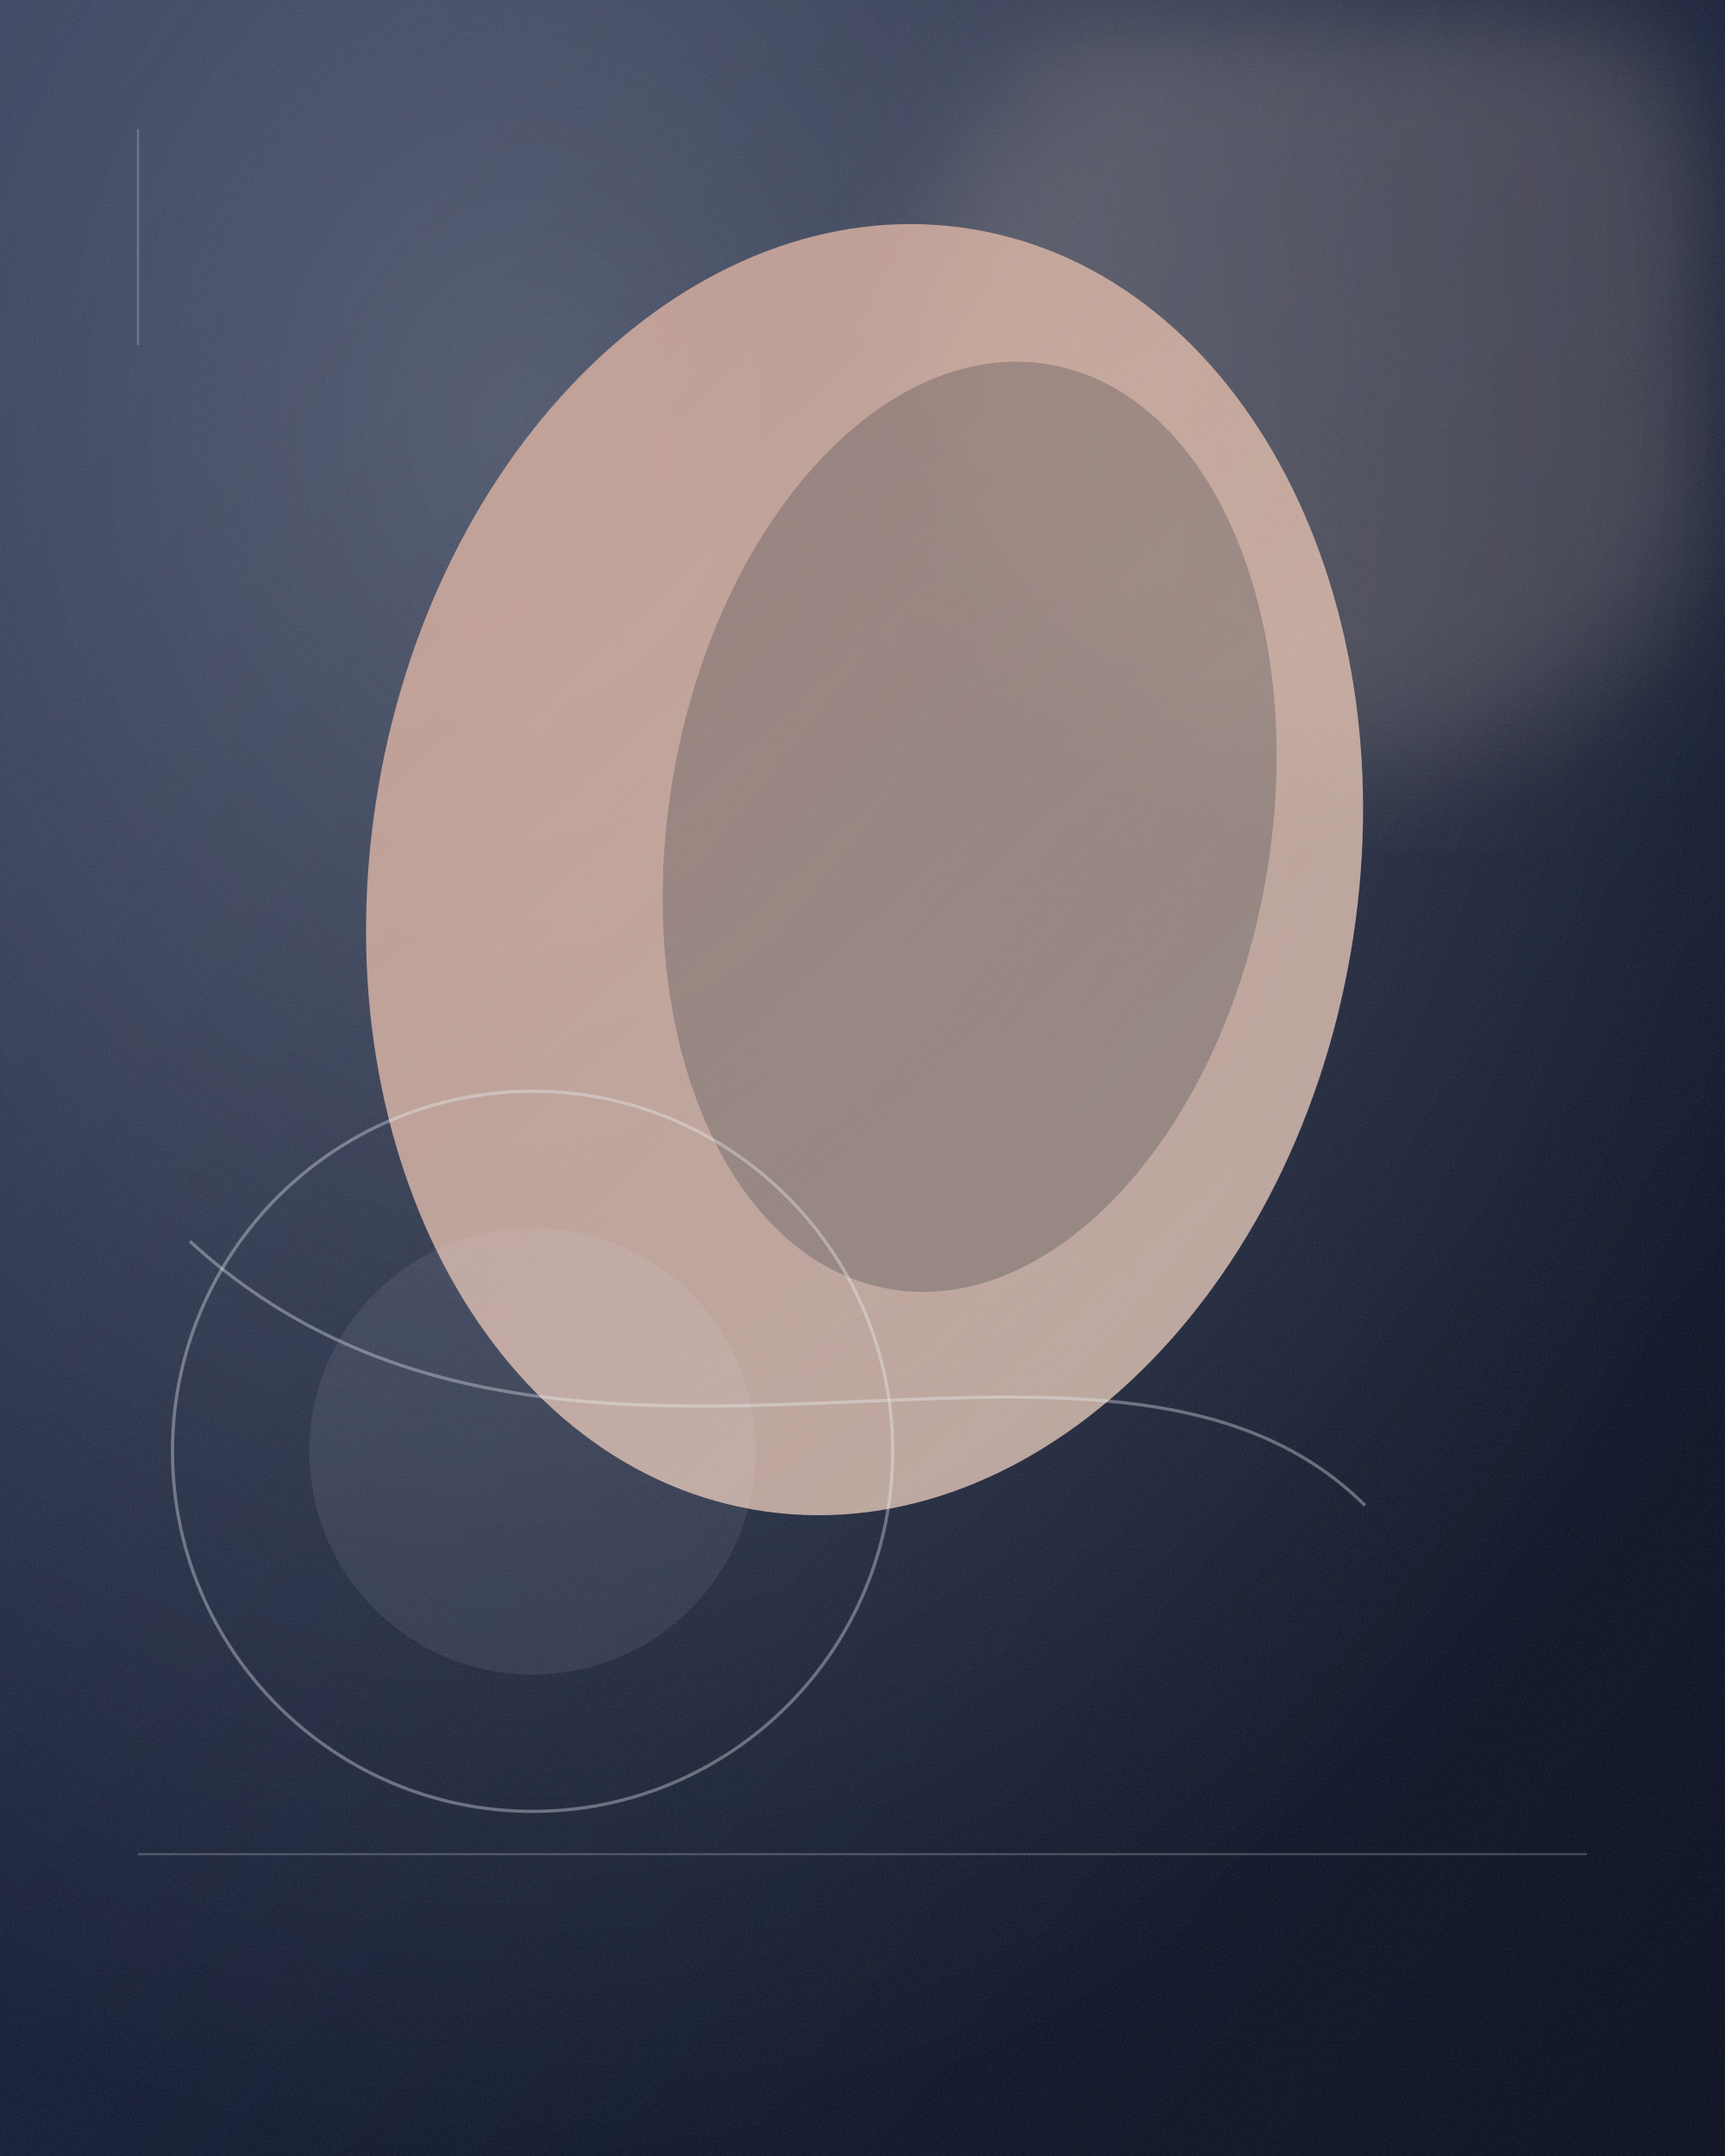
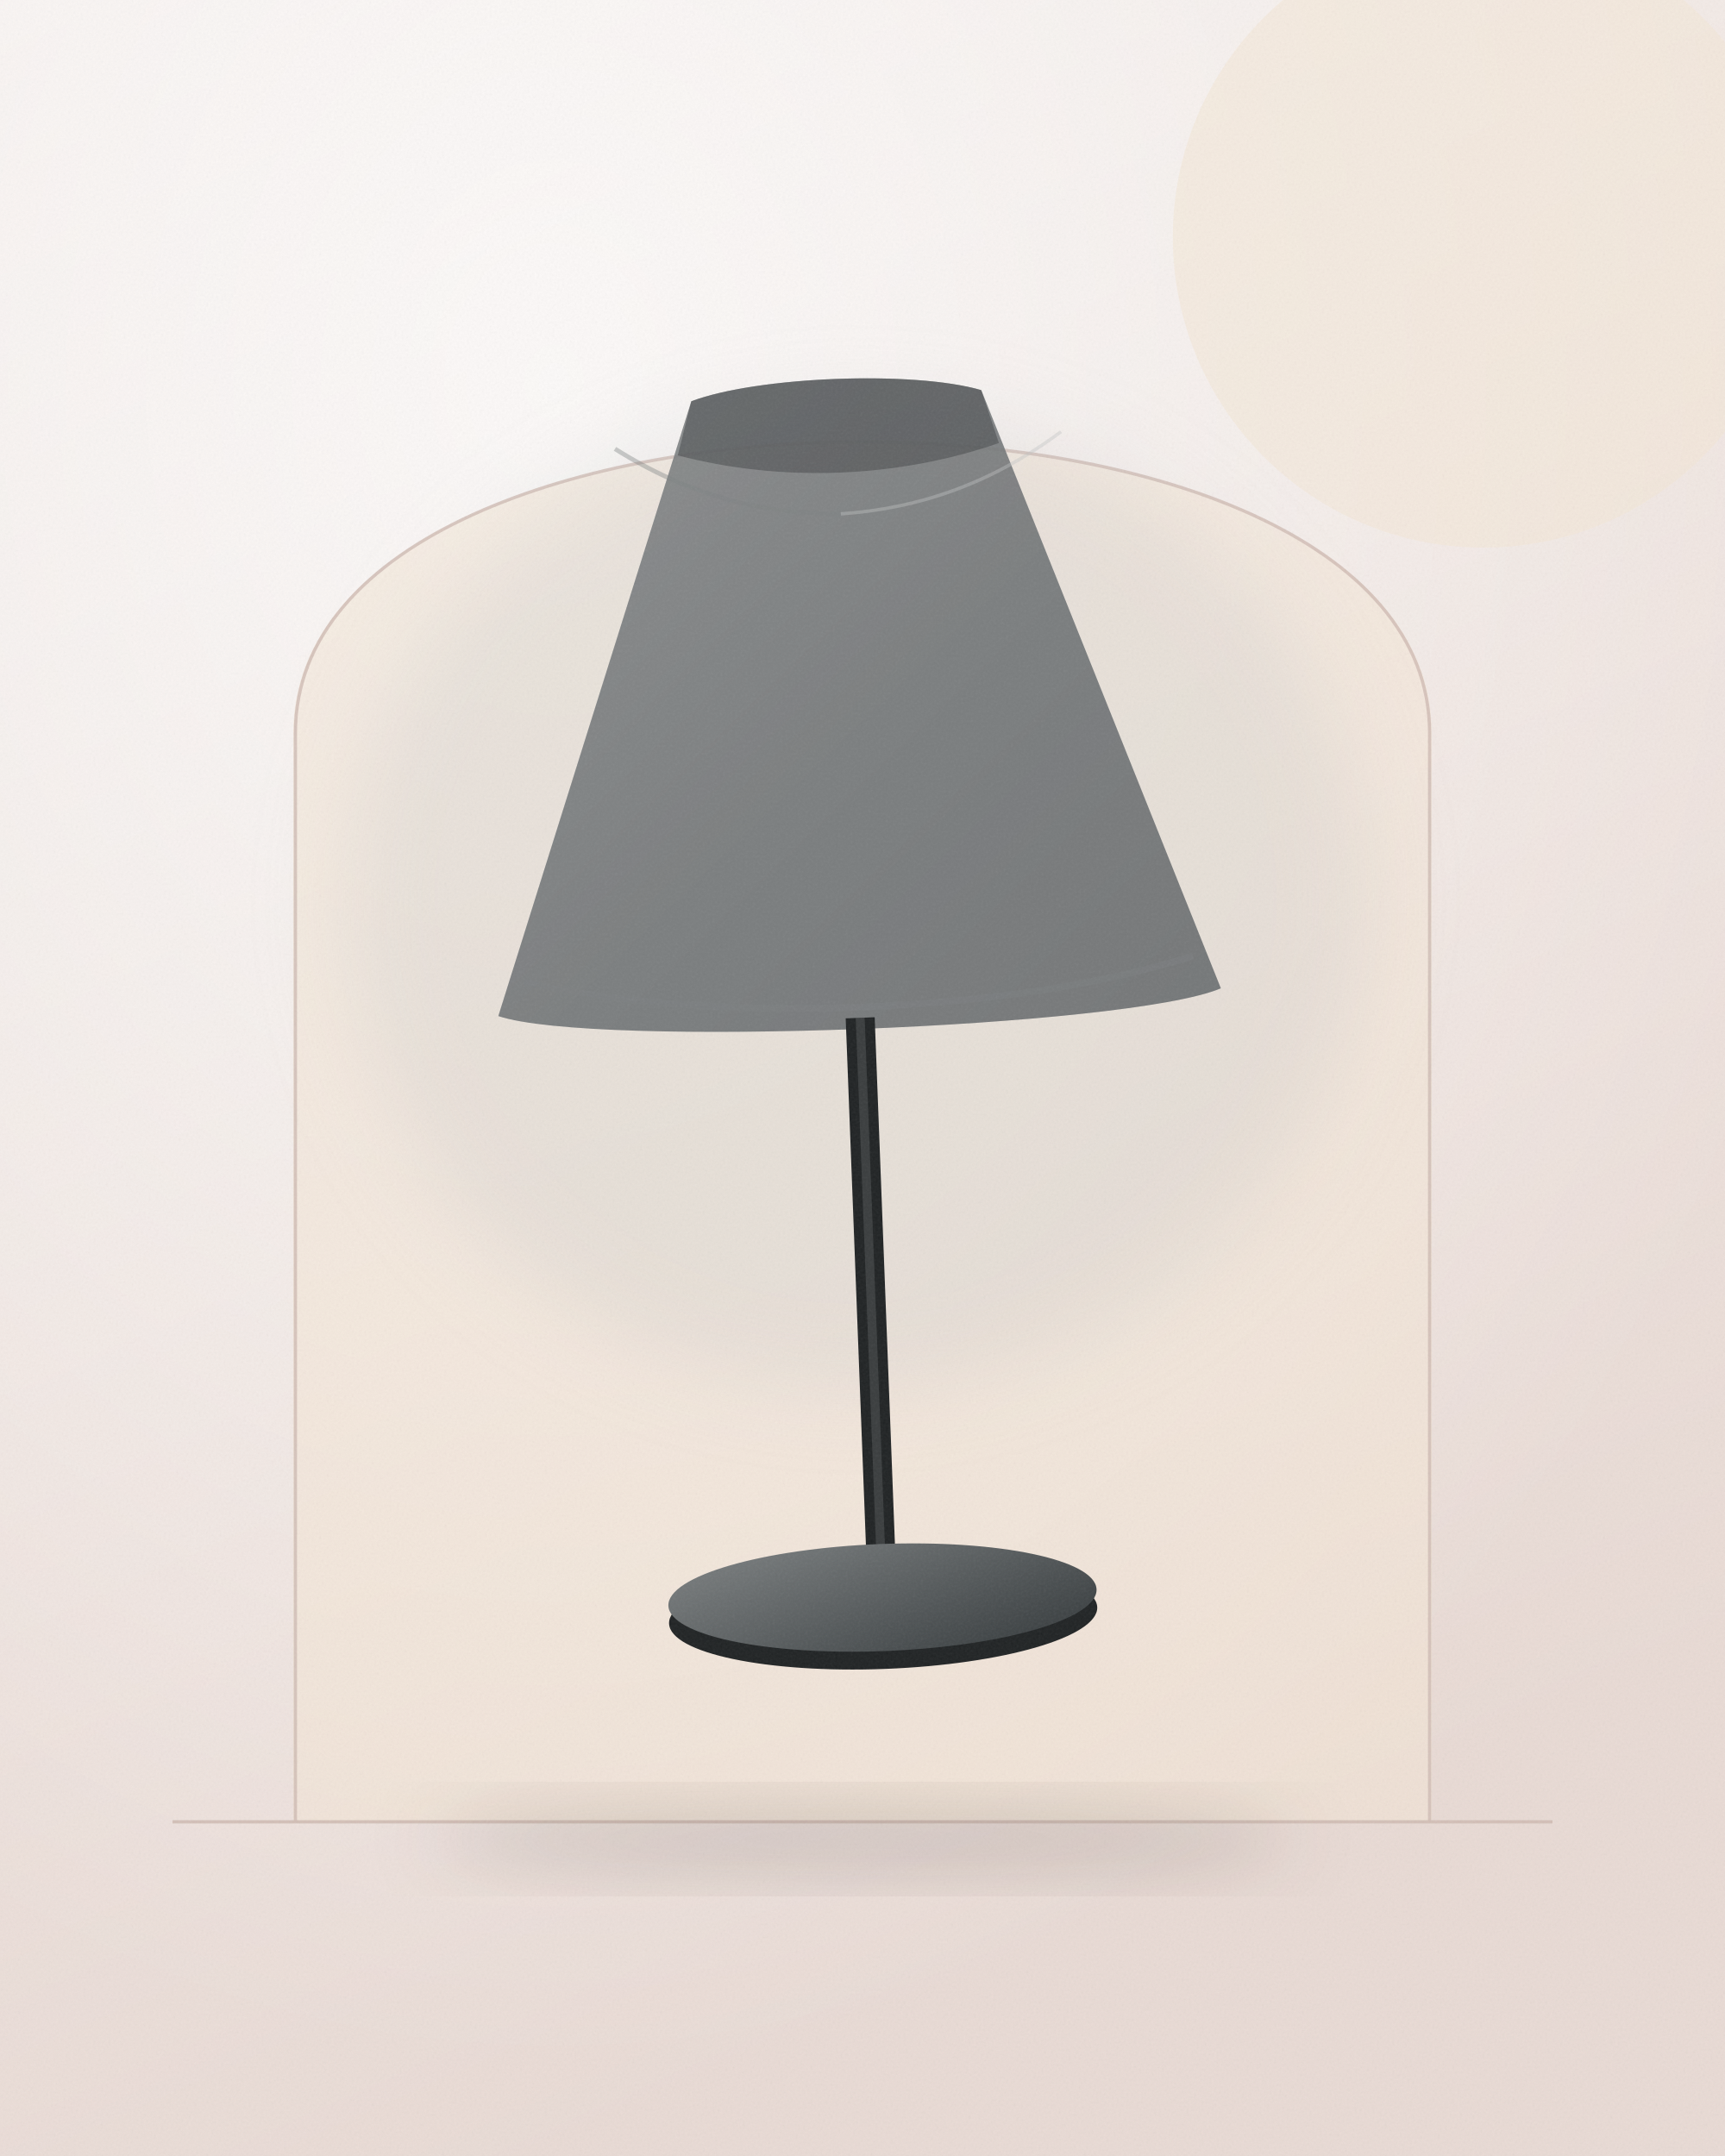
<svg xmlns="http://www.w3.org/2000/svg" viewBox="0 0 800 1000" width="800" height="1000" role="img">
  <defs>
-     <linearGradient id="bg" x1="0" y1="0" x2="1" y2="1">
-       <stop offset="0" stop-color="#1E2A4A" />
-       <stop offset="1" stop-color="#0B1020" />
+     <linearGradient id="bg" x1="0" y1="0" x2="0.35" y2="1">
+       <stop offset="0" stop-color="#f5eeeb" />
+       <stop offset="1" stop-color="#e8dad4" />
    </linearGradient>
-     <linearGradient id="accent" x1="0" y1="0" x2="1" y2="1">
-       <stop offset="0" stop-color="#E8B4A0" />
-       <stop offset="1" stop-color="#F4D9C6" />
-     </linearGradient>
-     <radialGradient id="glow" cx="30%" cy="20%" r="80%">
-       <stop offset="0" stop-color="#ffffff" stop-opacity="0.25" />
+     <radialGradient id="glow" cx="32%" cy="18%" r="78%">
+       <stop offset="0" stop-color="#ffffff" stop-opacity="0.72" />
      <stop offset="1" stop-color="#ffffff" stop-opacity="0" />
    </radialGradient>
+     <linearGradient id="body" x1="0" y1="0" x2="1" y2="1">
+       <stop offset="0" stop-color="#5b5f61" />
+       <stop offset="0.55" stop-color="#3c4143" />
+       <stop offset="1" stop-color="#313537" />
+     </linearGradient>
+     <linearGradient id="bodySoft" x1="0" y1="0" x2="1" y2="0.7">
+       <stop offset="0" stop-color="#7e8283" />
+       <stop offset="1" stop-color="#3c4143" />
+     </linearGradient>
+     <linearGradient id="metal" x1="0" y1="0" x2="1" y2="1">
+       <stop offset="0" stop-color="#f3eee2" />
+       <stop offset="0.35" stop-color="#cdbfa6" />
+       <stop offset="0.62" stop-color="#f8f3e8" />
+       <stop offset="1" stop-color="#9d8b70" />
+     </linearGradient>
    <filter id="grain">
-       <feTurbulence type="fractalNoise" baseFrequency="0.9" numOctaves="2" stitchTiles="stitch" />
+       <feTurbulence type="fractalNoise" baseFrequency="0.86" numOctaves="2" stitchTiles="stitch" />
      <feColorMatrix type="saturate" values="0" />
      <feComponentTransfer>
-         <feFuncA type="linear" slope="0.16" />
+         <feFuncA type="linear" slope="0.11" />
      </feComponentTransfer>
    </filter>
+     <filter id="blur">
+       <feGaussianBlur stdDeviation="18" />
+     </filter>
    <filter id="soft">
-       <feGaussianBlur stdDeviation="28" />
+       <feGaussianBlur stdDeviation="4" />
    </filter>
  </defs>
  <rect width="800" height="1000" fill="url(#bg)" />
  <rect width="800" height="1000" fill="url(#glow)" />
-   <g filter="url(#soft)" opacity="0.5">
-     <circle cx="624" cy="160" r="195.258" fill="#F4D9C6" opacity="0.35" />
+   <circle cx="687.903" cy="110" r="144" fill="#f3e6d6" opacity="0.55" />
+   <path d="M 136 845 L 136 340 C 136 160 664 160 664 340 L 664 845 Z" fill="#f3e6d6" opacity="0.58" />
+   <path d="M 137 845 L 137 340 C 137 160 663 160 663 340 L 663 845" fill="none" stroke="#d0bcb4" stroke-width="1.5" opacity="0.8" />
+   <line x1="80" y1="845" x2="720" y2="845" stroke="#d0bcb4" stroke-width="1.5" opacity="0.9" />
+   <ellipse cx="400" cy="853" rx="200" ry="22" fill="#312723" opacity="0.14" filter="url(#blur)" />
+   <g transform="translate(400 500) scale(1 1) translate(-400 -500)">
+     <g transform="translate(400 500) rotate(-2.2) scale(1.035) translate(-400 -500)">
+       <g>
+         <ellipse cx="400" cy="420" rx="230" ry="220" fill="#c1c2c3" opacity="0.25" filter="url(#blur)" />
+         <path d="M335 194 C365 184 435 184 465 194 L562 466 C520 482 280 482 238 466Z" fill="#c1c2c3" opacity="0.8" />
+         <path d="M335 194 C365 184 435 184 465 194 L562 466 C520 482 280 482 238 466Z" fill="url(#body)" opacity="0.55" />
+         <path d="M335 194 C365 184 435 184 465 194 L472 218 C426 232 374 232 328 218Z" fill="#2c2f31" opacity="0.38" />
+         <path d="M250 451 C332 474 468 474 550 451" fill="none" stroke="#7e8283" stroke-width="3" opacity="0.34" />
+         <path d="M400 473 L400 730" stroke="#202324" stroke-width="13" />
+         <path d="M400 473 L400 730" stroke="#7e8283" stroke-width="4" opacity="0.28" />
+         <ellipse cx="400" cy="741" rx="96" ry="24" fill="#202324" />
+         <ellipse cx="400" cy="733" rx="96" ry="24" fill="url(#bodySoft)" />
+         <path d="M300 214 C332 236 365 246 400 247" fill="none" stroke="#7e8283" stroke-width="2" opacity="0.4" />
+         <path d="M400 247 C435 246 468 236 500 214" fill="none" stroke="#c1c2c3" stroke-width="1.5" opacity="0.4" />
+       </g>
+     </g>
  </g>
-   <g transform="rotate(9.805552 400.9592 403.3681)">
-     <ellipse cx="400.959" cy="403.368" rx="228.731" ry="301.255" fill="url(#accent)" opacity="0.74" />
-     <ellipse cx="445.59" cy="375.474" rx="139.47" ry="217.573" fill="#0B1020" opacity="0.22" />
-     <path d="M 122.019 626.52 C 317.277 752.043, 540.429 556.785, 679.899 654.414" stroke="#F1F5F9" stroke-opacity="0.35" stroke-width="1.5" fill="none" />
-   </g>
-   <circle cx="246.996" cy="673.155" r="167.006" fill="none" stroke="#F1F5F9" stroke-opacity="0.35" stroke-width="1.5" />
-   <circle cx="246.996" cy="673.155" r="103.543" fill="#F1F5F9" opacity="0.08" />
-   <g stroke="#F1F5F9" stroke-opacity="0.22" stroke-width="1">
-     <line x1="64" y1="860" x2="736" y2="860" />
-     <line x1="64" y1="60" x2="64" y2="160" />
-   </g>
-   <rect width="800" height="1000" filter="url(#grain)" opacity="0.5" />
+   <rect width="800" height="1000" filter="url(#grain)" opacity="0.72" />
</svg>
